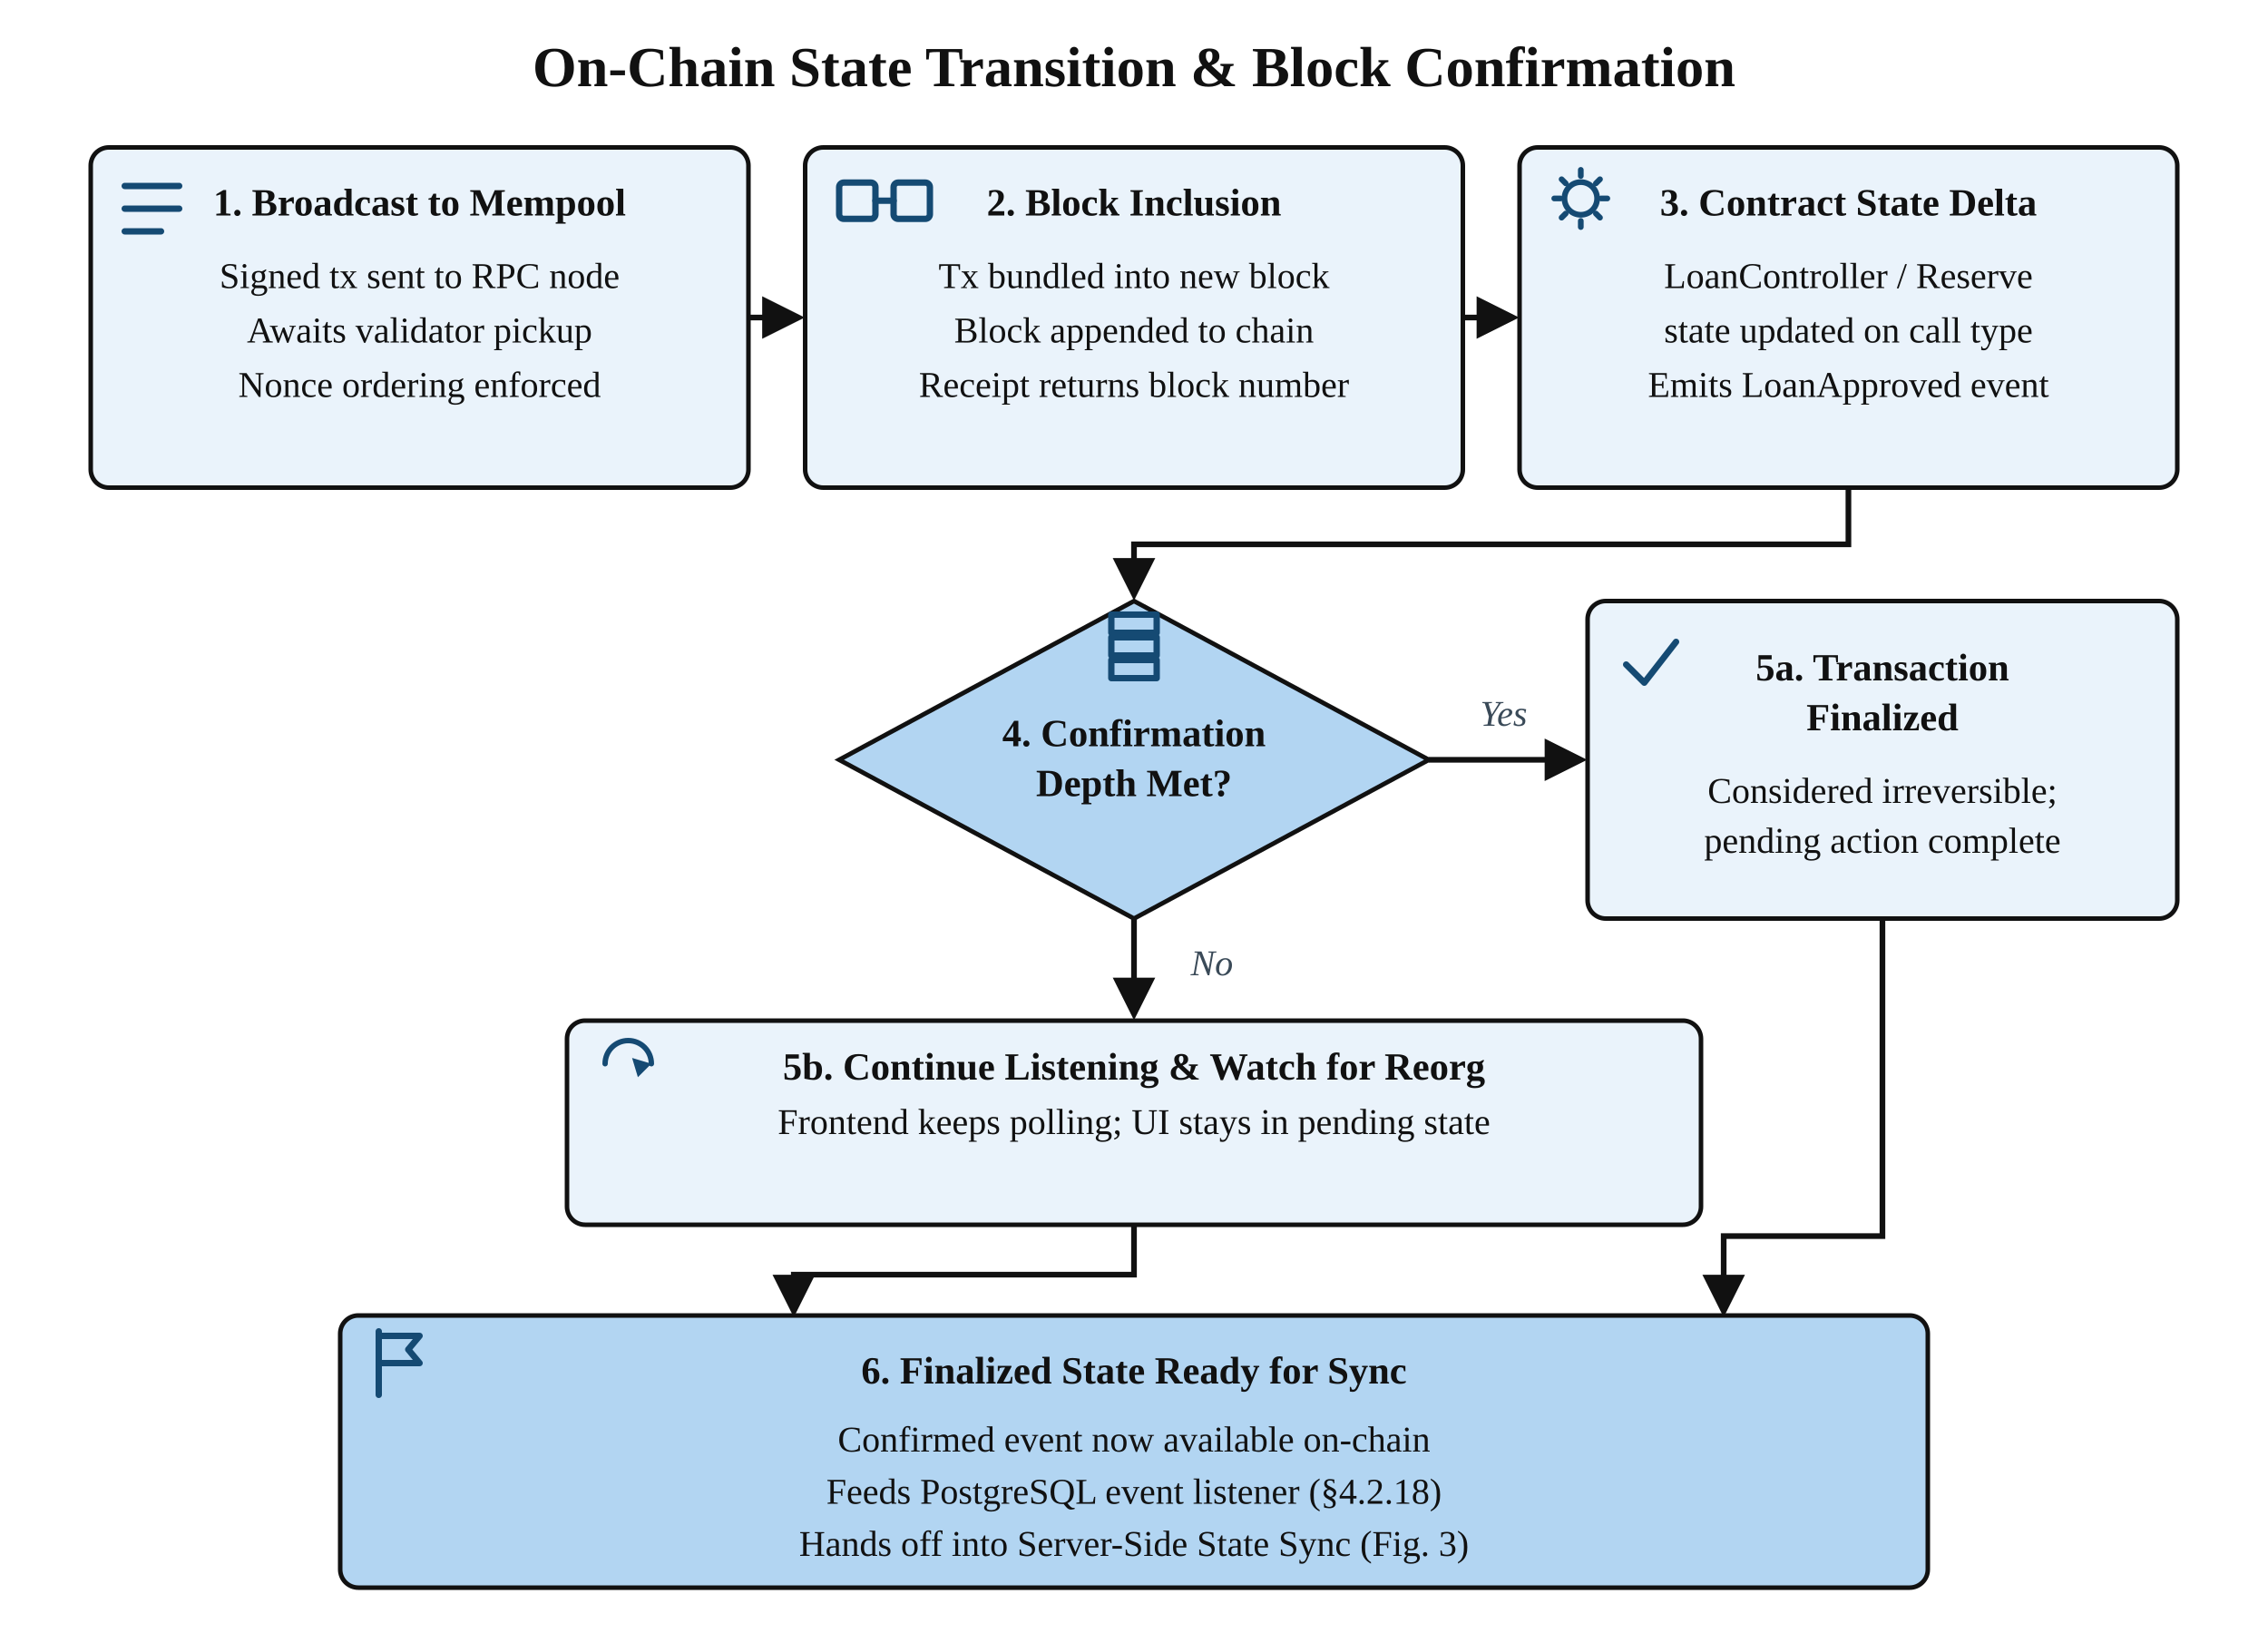
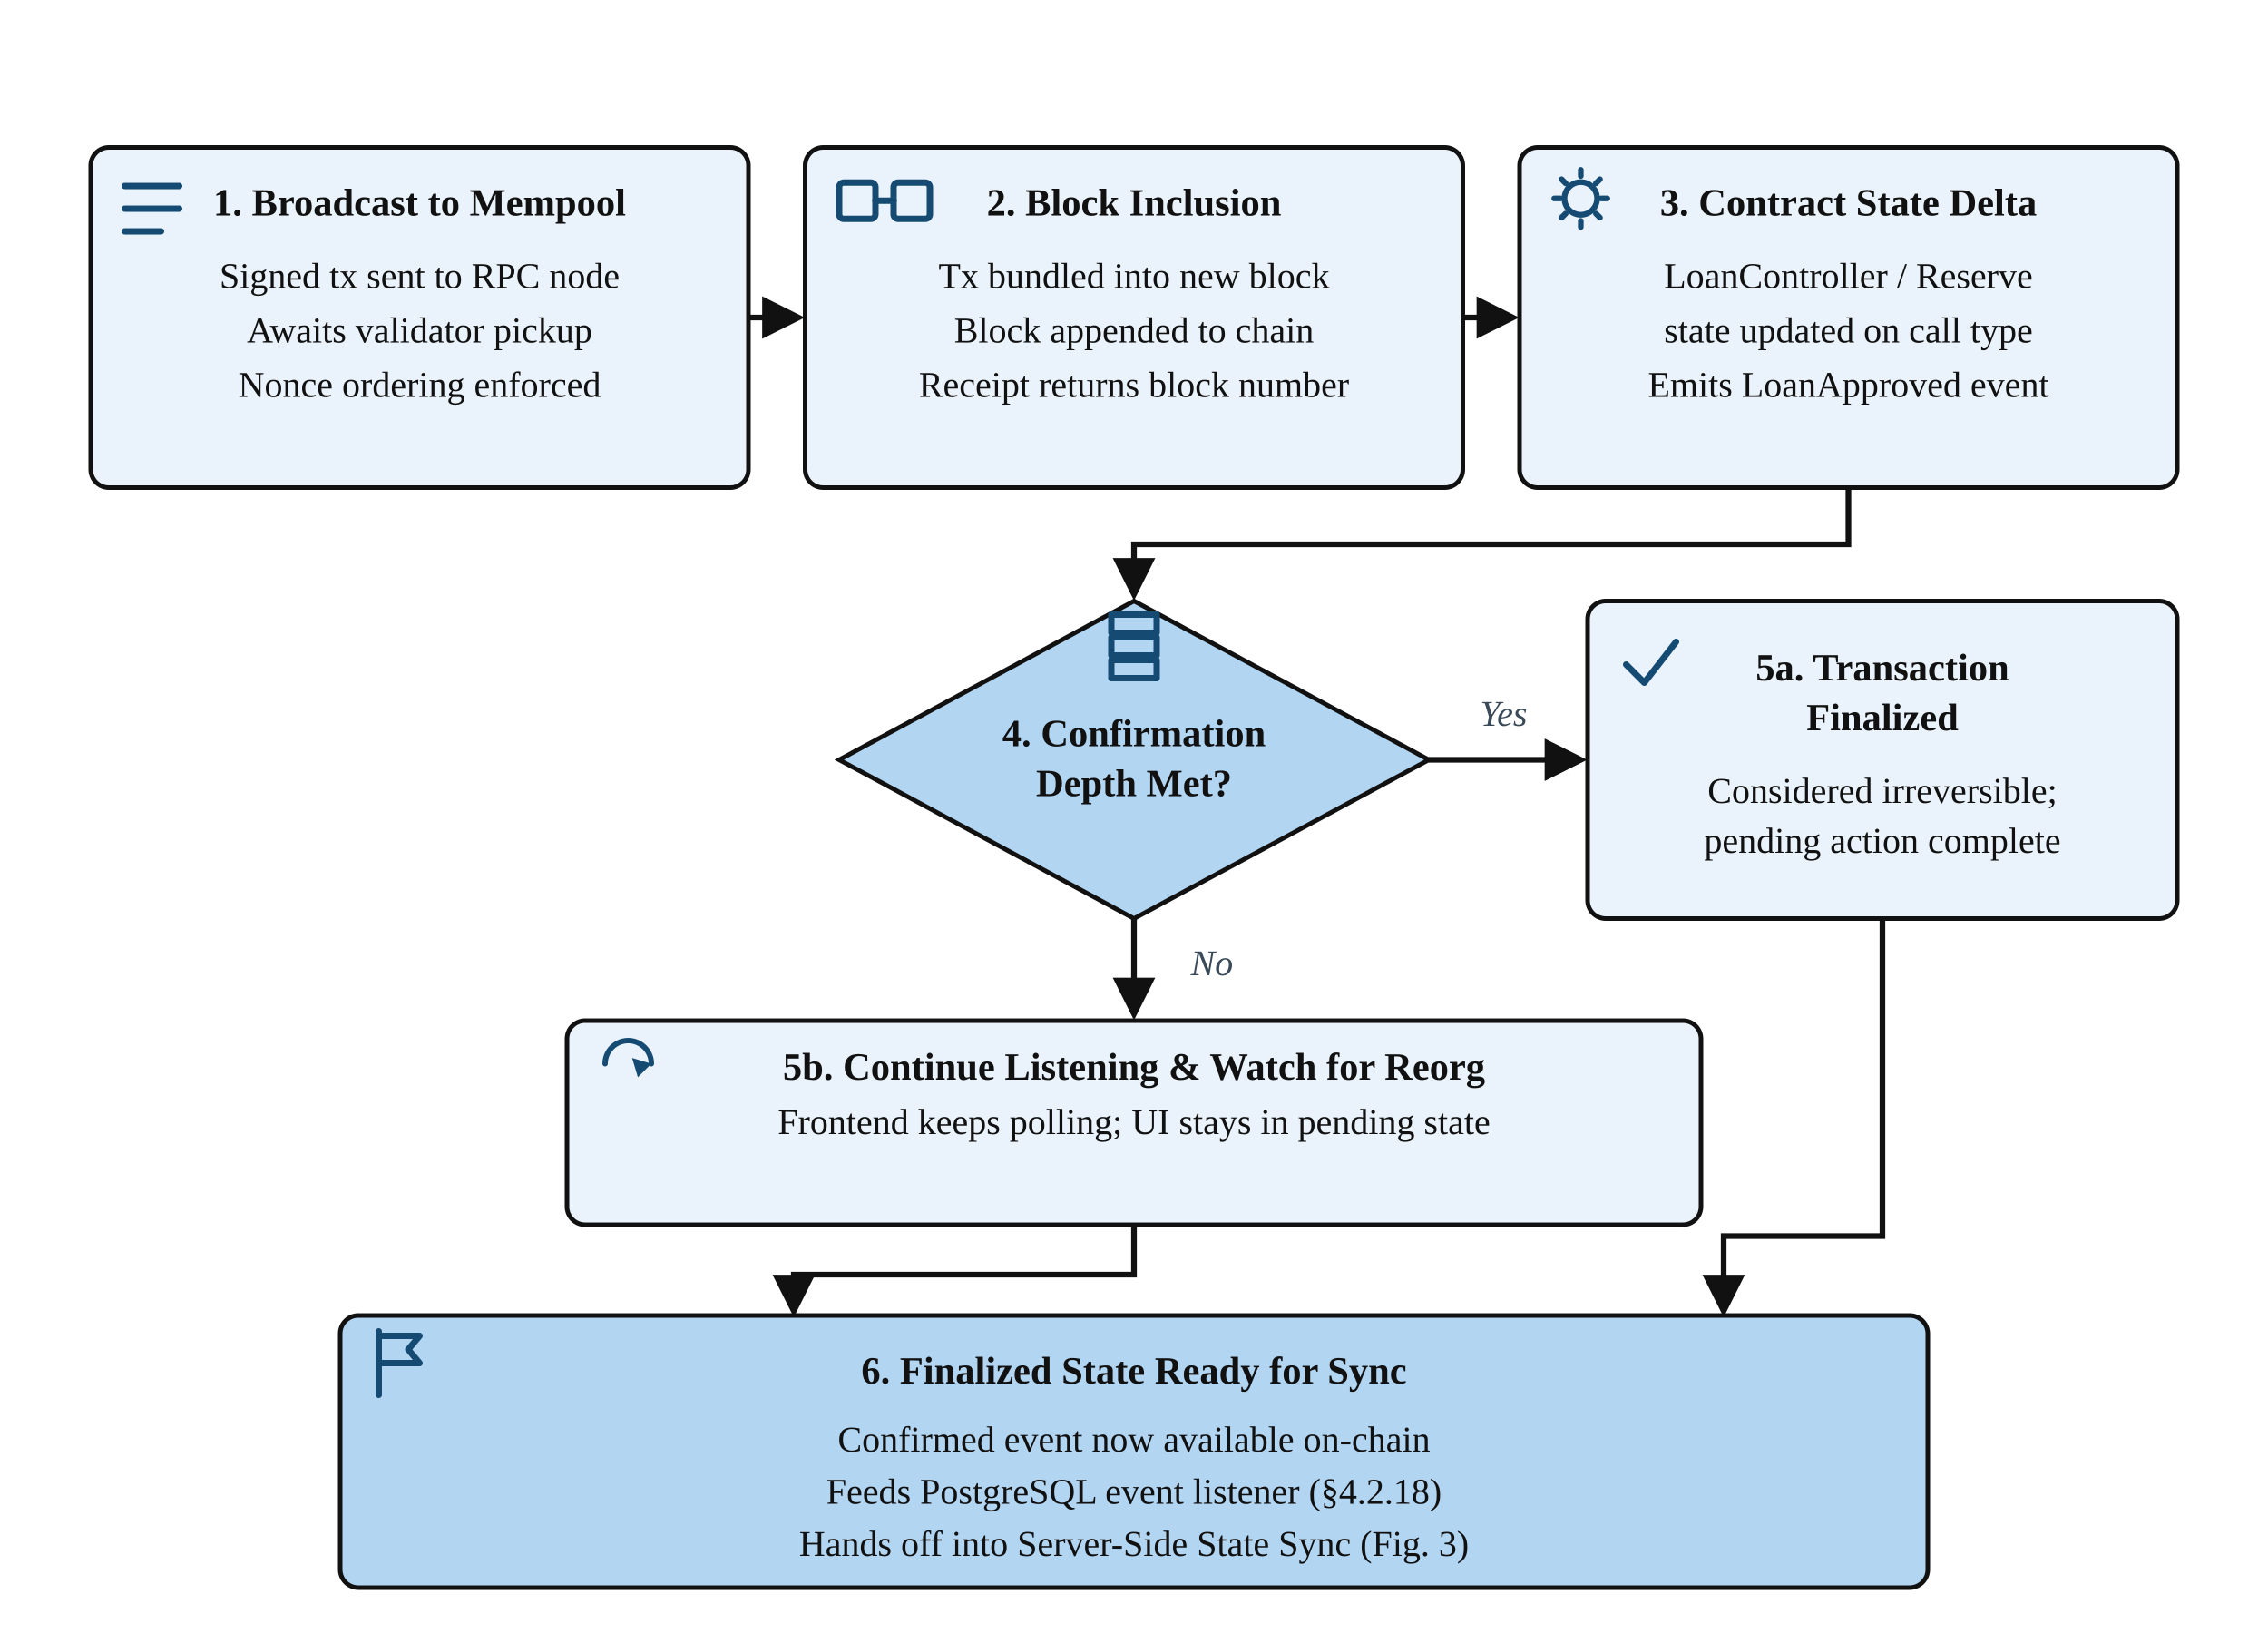
<svg xmlns="http://www.w3.org/2000/svg" viewBox="0 0 1000 720" font-family="Georgia, 'Times New Roman', 'Palatino Linotype', serif">
  <defs>
    <marker id="arrow4" viewBox="0 0 10 10" refX="8.5" refY="5" markerWidth="7.5" markerHeight="7.5" orient="auto-start-reverse">
      <path d="M0,0 L10,5 L0,10 z" fill="#111111" />
    </marker>
  </defs>
  <rect x="0" y="0" width="1000" height="720" fill="#FFFFFF" />
-   <text x="500" y="38" text-anchor="middle" font-size="25" font-weight="bold" fill="#111111">On-Chain State Transition &amp; Block Confirmation</text>
  <rect x="40" y="65" width="290" height="150" rx="8" fill="#EAF3FB" stroke="#111111" stroke-width="2" />
  <text x="185" y="95" text-anchor="middle" font-size="17" font-weight="bold" fill="#111111">1. Broadcast to Mempool</text>
  <text x="185" y="127" text-anchor="middle" font-size="16" fill="#111111">Signed tx sent to RPC node</text>
  <text x="185" y="151" text-anchor="middle" font-size="16" fill="#111111">Awaits validator pickup</text>
  <text x="185" y="175" text-anchor="middle" font-size="16" fill="#111111">Nonce ordering enforced</text>
  <g transform="translate(67,88) scale(2) translate(-67,-88)">
    <g stroke="#154A73" stroke-width="1.4" fill="none" stroke-linecap="round" stroke-linejoin="round">
      <line x1="61" y1="85" x2="73" y2="85" />
      <line x1="61" y1="90" x2="73" y2="90" />
      <line x1="61" y1="95" x2="69" y2="95" />
    </g>
  </g>
  <rect x="355" y="65" width="290" height="150" rx="8" fill="#EAF3FB" stroke="#111111" stroke-width="2" />
  <text x="500" y="95" text-anchor="middle" font-size="17" font-weight="bold" fill="#111111">2. Block Inclusion</text>
  <text x="500" y="127" text-anchor="middle" font-size="16" fill="#111111">Tx bundled into new block</text>
  <text x="500" y="151" text-anchor="middle" font-size="16" fill="#111111">Block appended to chain</text>
  <text x="500" y="175" text-anchor="middle" font-size="16" fill="#111111">Receipt returns block number</text>
  <g transform="translate(382,87.5) scale(2) translate(-382,-87.5)">
    <g stroke="#154A73" stroke-width="1.4" fill="none" stroke-linecap="round" stroke-linejoin="round">
      <rect x="376" y="84" width="8" height="8" rx="1" />
      <rect x="388" y="84" width="8" height="8" rx="1" />
      <line x1="384" y1="88" x2="388" y2="88" />
    </g>
  </g>
  <rect x="670" y="65" width="290" height="150" rx="8" fill="#EAF3FB" stroke="#111111" stroke-width="2" />
  <text x="815" y="95" text-anchor="middle" font-size="17" font-weight="bold" fill="#111111">3. Contract State Delta</text>
  <text x="815" y="127" text-anchor="middle" font-size="16" fill="#111111">LoanController / Reserve</text>
  <text x="815" y="151" text-anchor="middle" font-size="16" fill="#111111">state updated on call type</text>
  <text x="815" y="175" text-anchor="middle" font-size="16" fill="#111111">Emits LoanApproved event</text>
  <g transform="translate(697,87.5) scale(1.8) translate(-697,-87.5)">
    <g stroke="#154A73" stroke-width="1.4" fill="none" stroke-linecap="round" stroke-linejoin="round">
      <circle cx="697" cy="87.5" r="4" />
      <line x1="697" y1="82" x2="697" y2="80.5" />
      <line x1="697" y1="93" x2="697" y2="94.5" />
      <line x1="692" y1="87.5" x2="690.5" y2="87.5" />
      <line x1="702" y1="87.5" x2="703.5" y2="87.5" />
      <line x1="693.3" y1="83.8" x2="692.3" y2="82.8" />
      <line x1="700.7" y1="91.2" x2="701.7" y2="92.2" />
      <line x1="693.3" y1="91.2" x2="692.3" y2="92.2" />
      <line x1="700.7" y1="83.8" x2="701.7" y2="82.8" />
    </g>
  </g>
  <line x1="330" y1="140" x2="352" y2="140" stroke="#111111" stroke-width="2.5" marker-end="url(#arrow4)" />
  <line x1="645" y1="140" x2="667" y2="140" stroke="#111111" stroke-width="2.5" marker-end="url(#arrow4)" />
  <polyline points="815,215 815,240 500,240 500,262" fill="none" stroke="#111111" stroke-width="2.5" marker-end="url(#arrow4)" />
  <polygon points="500,265 630,335 500,405 370,335" fill="#B2D5F2" stroke="#111111" stroke-width="2" />
  <text x="500" y="329" text-anchor="middle" font-size="17" font-weight="bold" fill="#111111">4. Confirmation</text>
  <text x="500" y="351" text-anchor="middle" font-size="17" font-weight="bold" fill="#111111">Depth Met?</text>
  <g transform="translate(500,289) scale(2) translate(-500,-289)">
    <g stroke="#154A73" stroke-width="1.4" fill="none" stroke-linecap="round" stroke-linejoin="round">
      <rect x="495" y="290" width="10" height="4" />
      <rect x="495" y="285" width="10" height="4" />
      <rect x="495" y="280" width="10" height="4" />
    </g>
  </g>
  <line x1="630" y1="335" x2="697" y2="335" stroke="#111111" stroke-width="2.5" marker-end="url(#arrow4)" />
  <text x="663" y="320" text-anchor="middle" font-size="16" font-style="italic" fill="#3a4a58">Yes</text>
  <rect x="700" y="265" width="260" height="140" rx="8" fill="#EAF3FB" stroke="#111111" stroke-width="2" />
  <text x="830" y="300" text-anchor="middle" font-size="17" font-weight="bold" fill="#111111">5a. Transaction</text>
  <text x="830" y="322" text-anchor="middle" font-size="17" font-weight="bold" fill="#111111">Finalized</text>
  <text x="830" y="354" text-anchor="middle" font-size="16" fill="#111111">Considered irreversible;</text>
  <text x="830" y="376" text-anchor="middle" font-size="16" fill="#111111">pending action complete</text>
  <g transform="translate(727,293) scale(2) translate(-727,-293)">
    <g stroke="#154A73" stroke-width="1.4" fill="none" stroke-linecap="round" stroke-linejoin="round">
      <path d="M722,293 l4,4 l7,-9" />
    </g>
  </g>
  <line x1="500" y1="405" x2="500" y2="447" stroke="#111111" stroke-width="2.5" marker-end="url(#arrow4)" />
  <text x="525" y="430" text-anchor="start" font-size="16" font-style="italic" fill="#3a4a58">No</text>
  <rect x="250" y="450" width="500" height="90" rx="8" fill="#EAF3FB" stroke="#111111" stroke-width="2" />
  <text x="500" y="476" text-anchor="middle" font-size="17" font-weight="bold" fill="#111111">5b. Continue Listening &amp; Watch for Reorg</text>
  <text x="500" y="500" text-anchor="middle" font-size="16" fill="#111111">Frontend keeps polling; UI stays in pending state</text>
  <g transform="translate(277,469) scale(1.7) translate(-277,-469)">
    <g stroke="#154A73" stroke-width="1.4" fill="none" stroke-linecap="round" stroke-linejoin="round">
      <path d="M271,469 A6,6 0 1,1 283,469" />
      <polygon points="283,469 278,467.5 279.5,472.5" fill="#154A73" stroke="none" />
    </g>
  </g>
  <polyline points="830,405 830,545 760,545 760,578" fill="none" stroke="#111111" stroke-width="2.5" marker-end="url(#arrow4)" />
  <polyline points="500,540 500,562 350,562 350,578" fill="none" stroke="#111111" stroke-width="2.5" marker-end="url(#arrow4)" />
  <rect x="150" y="580" width="700" height="120" rx="8" fill="#B2D5F2" stroke="#111111" stroke-width="2" />
  <text x="500" y="610" text-anchor="middle" font-size="17" font-weight="bold" fill="#111111">6. Finalized State Ready for Sync</text>
  <text x="500" y="640" text-anchor="middle" font-size="16" fill="#111111">Confirmed event now available on-chain</text>
  <text x="500" y="663" text-anchor="middle" font-size="16" fill="#111111">Feeds PostgreSQL event listener (§4.2.18)</text>
  <text x="500" y="686" text-anchor="middle" font-size="16" fill="#111111">Hands off into Server-Side State Sync (Fig. 3)</text>
  <g transform="translate(177,603) scale(2) translate(-177,-603)">
    <g stroke="#154A73" stroke-width="1.4" fill="none" stroke-linecap="round" stroke-linejoin="round">
      <line x1="172" y1="595" x2="172" y2="609" />
      <path d="M172,596 h9 l-2.5,3 l2.5,3 h-9 z" />
    </g>
  </g>
</svg>
